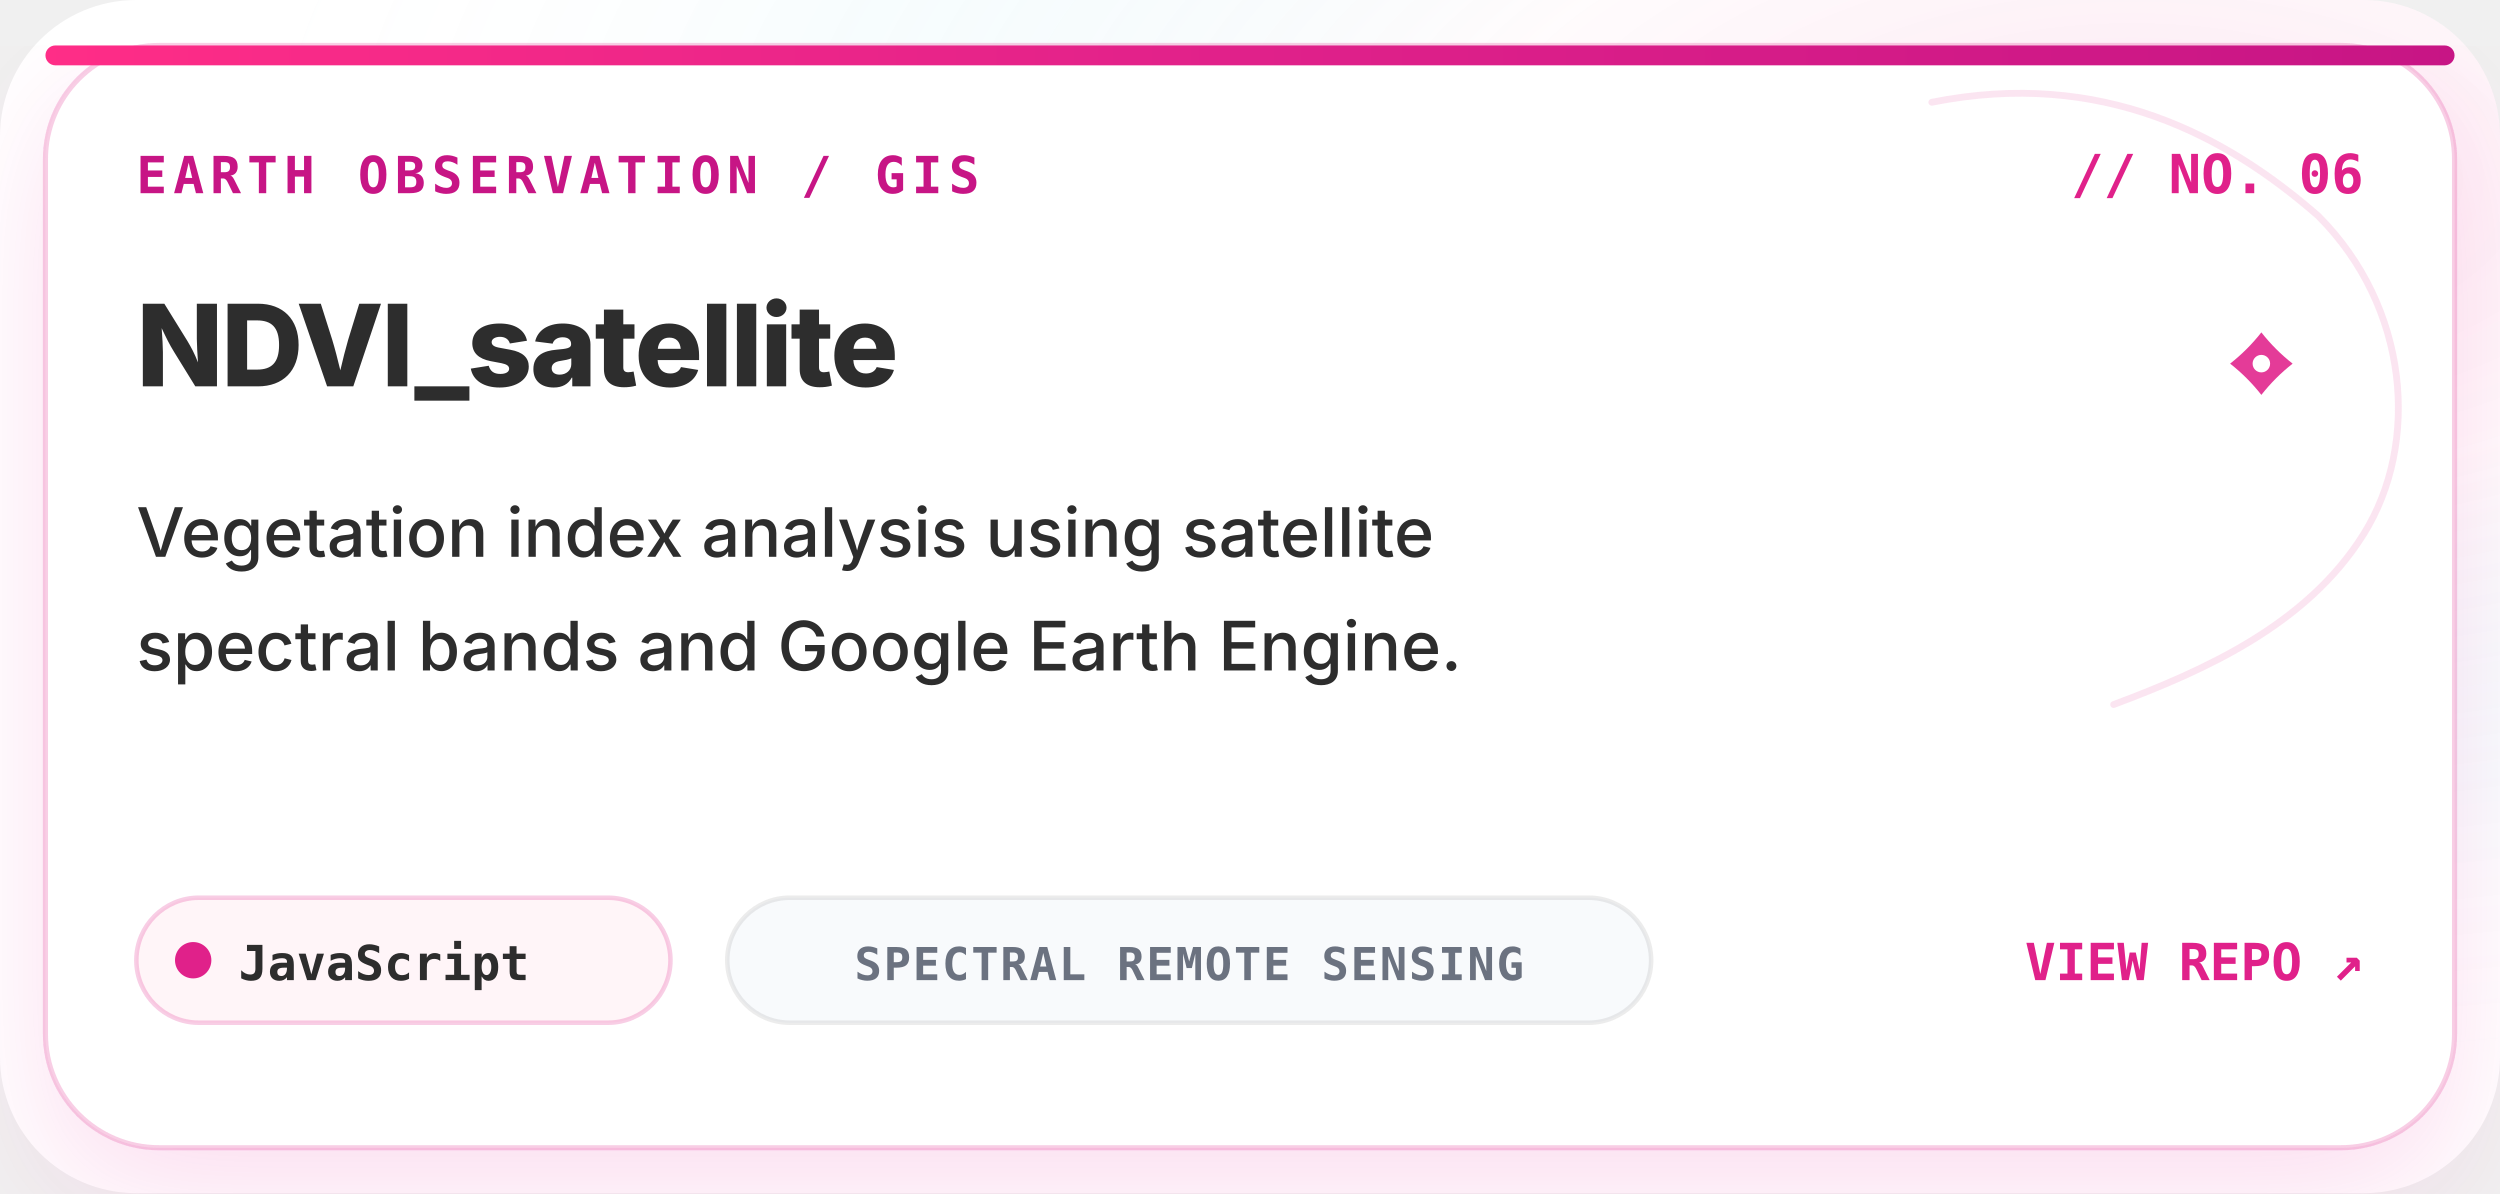
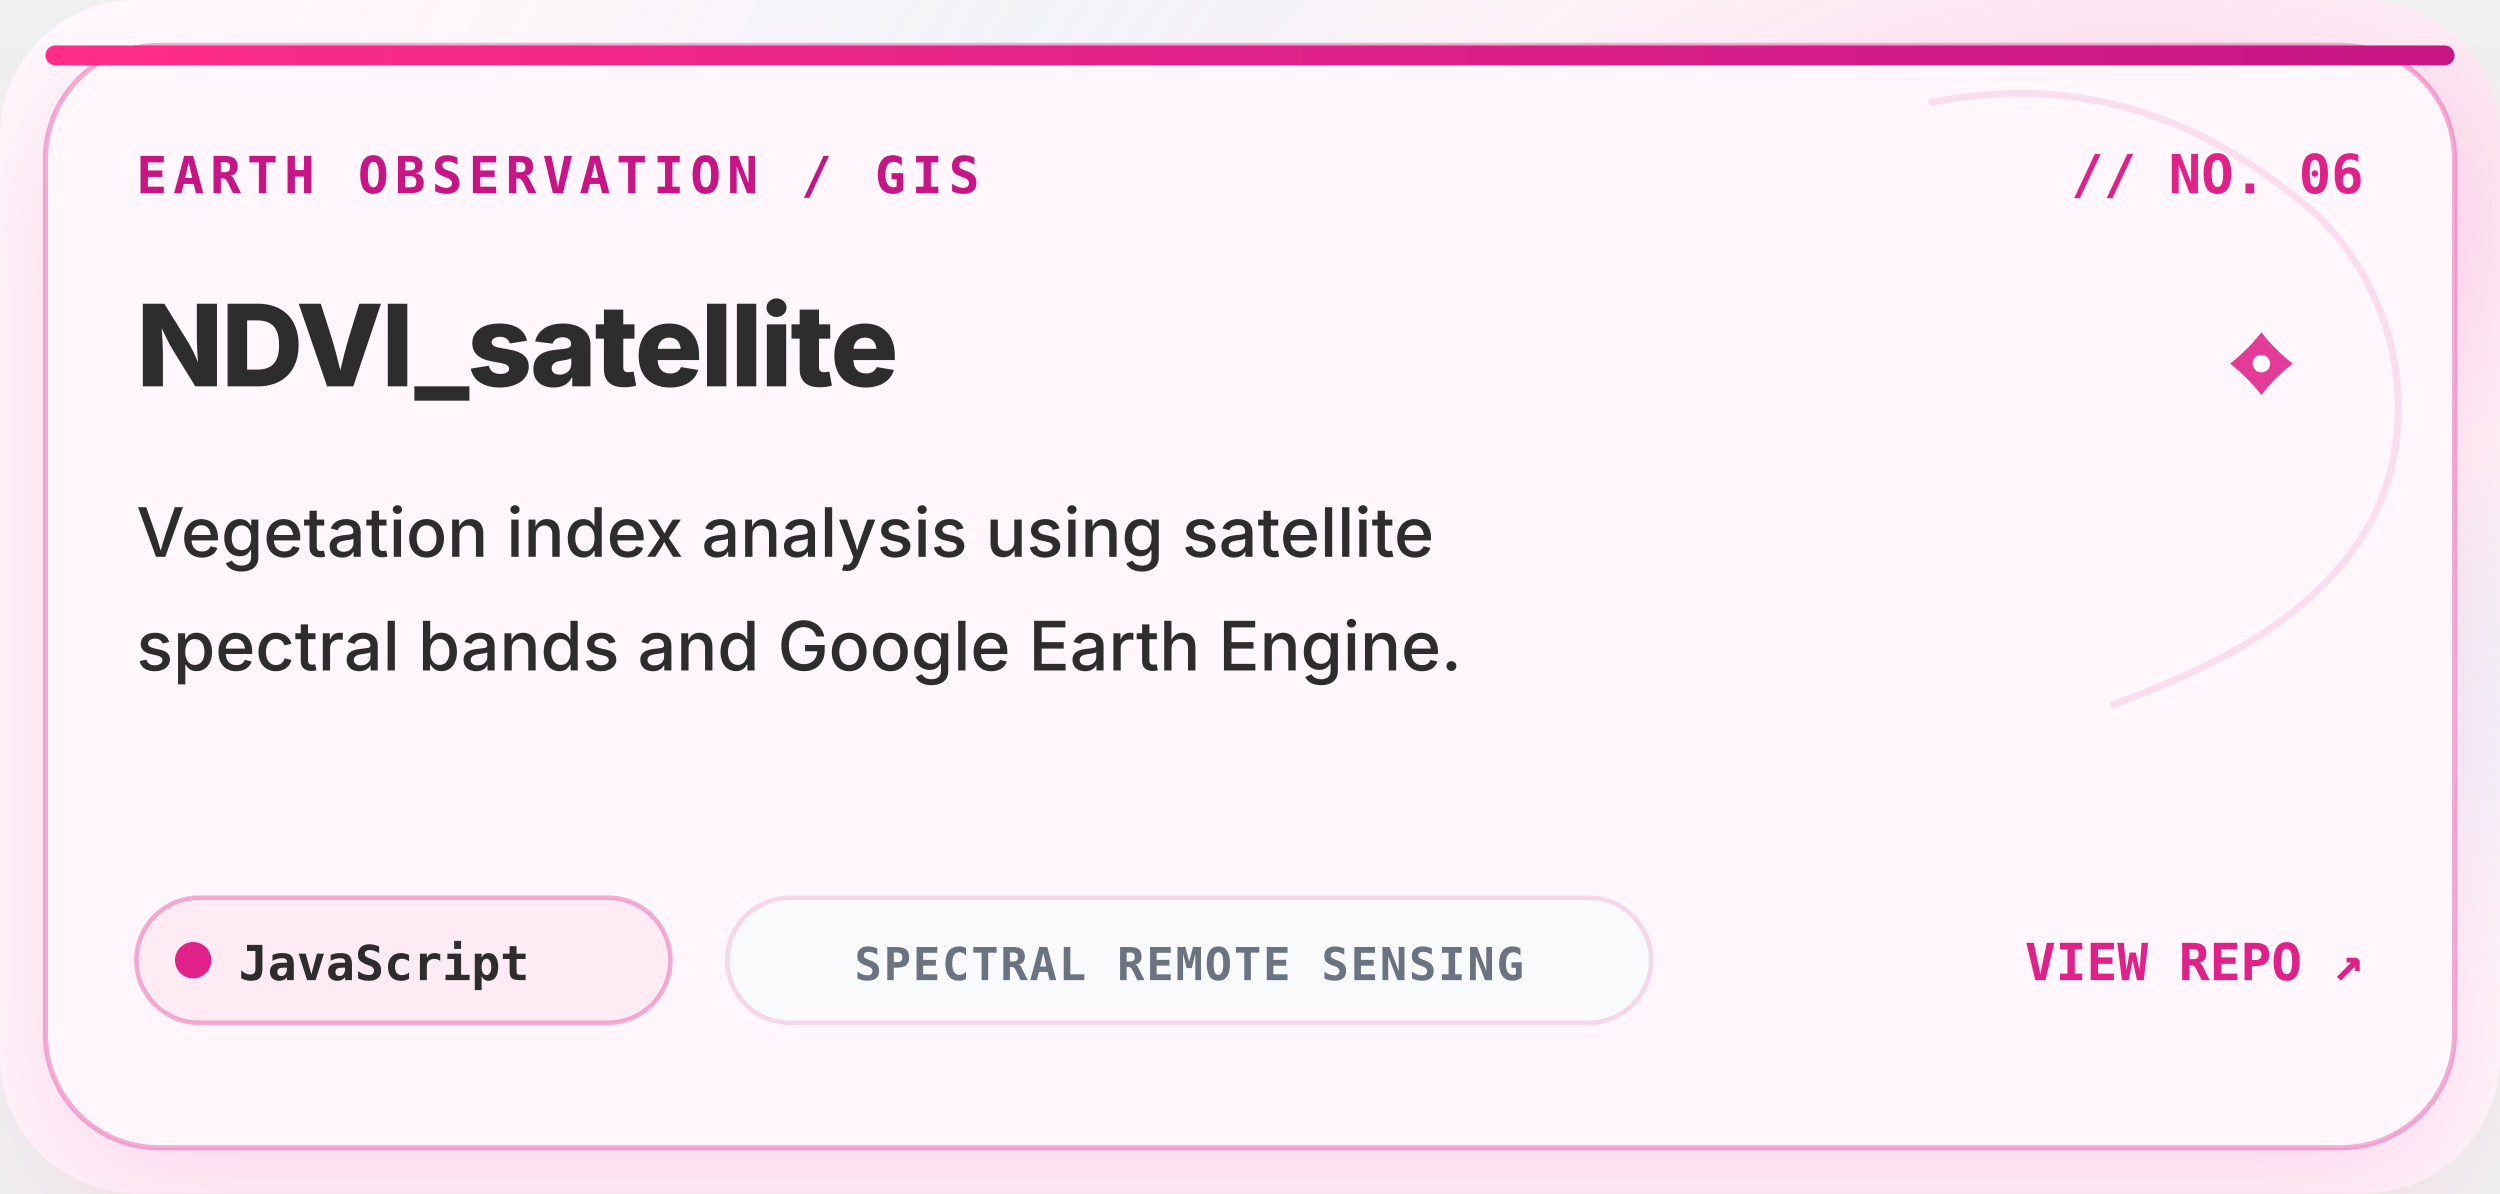
<svg xmlns="http://www.w3.org/2000/svg" viewBox="0 0 440 210" width="100%" height="210" fill="none">
  <defs>
    <style type="text/css">
        .display-title {
          font-family: 'Montserrat', 'Plus Jakarta Sans', 'Inter', -apple-system, BlinkMacSystemFont, 'Segoe UI', Roboto, sans-serif;
          font-weight: 800;
          letter-spacing: -0.02em;
        }
        .editorial-title {
          font-family: 'Cinzel', 'Playfair Display', 'Didot', Georgia, serif;
          font-weight: 700;
          letter-spacing: 0.08em;
        }
        .editorial-script {
          font-family: 'Pacifico', 'Cinzel', 'Playfair Display', 'Brush Script MT', cursive, sans-serif;
          letter-spacing: 0.02em;
        }
        .editorial-sans {
          font-family: 'Poppins', 'Inter', -apple-system, BlinkMacSystemFont, 'Segoe UI', Roboto, sans-serif;
          font-weight: 500;
        }
        .code-mono {
          font-family: 'JetBrains Mono', 'SF Mono', 'Fira Code', Menlo, Consolas, monospace;
        }
        
        /* Subtle Shimmer &amp; Pulse Keyframes */
        @keyframes subtlePulse {
          0%, 100% { opacity: 0.85; }
          50% { opacity: 1; }
        }
        @keyframes glint {
          0%, 100% { transform: scale(0.95); opacity: 0.7; }
          50% { transform: scale(1.08); opacity: 1; }
        }
        
        .pulse-anim {
          animation: subtlePulse 3s ease-in-out infinite;
        }
        .glint-anim {
          animation: glint 3.5s ease-in-out infinite;
          transform-origin: center;
        }
      </style>
    <linearGradient id="pcard_5_barbieGrad" x1="0%" y1="0%" x2="100%" y2="0%">
      <stop offset="0%" stop-color="#FF2D87" />
      <stop offset="50%" stop-color="#E0218A" />
      <stop offset="100%" stop-color="#C71585" />
    </linearGradient>
+     <linearGradient id="pcard_5_canvasPinkGrad" x1="0%" y1="0%" x2="100%" y2="100%">
+       <stop offset="0%" stop-color="#FFF0F6" />
+       <stop offset="50%" stop-color="#FFE4F0" />
+       <stop offset="100%" stop-color="#FFD6EA" />
+     </linearGradient>
    <linearGradient id="pcard_5_blushGrad" x1="0%" y1="0%" x2="100%" y2="100%">
-       <stop offset="0%" stop-color="#FFFFFF" />
-       <stop offset="60%" stop-color="#FFF0F5" />
+       <stop offset="0%" stop-color="#FFF5FA" />
+       <stop offset="50%" stop-color="#FFEBF3" />
      <stop offset="100%" stop-color="#FFD1DC" />
    </linearGradient>
    <linearGradient id="pcard_5_cyanGrad" x1="0%" y1="0%" x2="100%" y2="0%">
      <stop offset="0%" stop-color="#00B4D8" />
      <stop offset="100%" stop-color="#0077B6" />
    </linearGradient>
    <linearGradient id="pcard_5_cardGlass" x1="0%" y1="0%" x2="0%" y2="100%">
-       <stop offset="0%" stop-color="#FFFFFF" stop-opacity="0.98" />
-       <stop offset="100%" stop-color="#FFF8FA" stop-opacity="0.95" />
+       <stop offset="0%" stop-color="#FFF8FA" stop-opacity="0.98" />
+       <stop offset="100%" stop-color="#FFE8F2" stop-opacity="0.96" />
    </linearGradient>
    <linearGradient id="pcard_5_borderGrad" x1="0%" y1="0%" x2="100%" y2="100%">
-       <stop offset="0%" stop-color="#E0218A" stop-opacity="0.40" />
-       <stop offset="45%" stop-color="#FFD1DC" stop-opacity="0.25" />
-       <stop offset="75%" stop-color="#00B4D8" stop-opacity="0.20" />
-       <stop offset="100%" stop-color="#C71585" stop-opacity="0.35" />
+       <stop offset="0%" stop-color="#E0218A" stop-opacity="0.55" />
+       <stop offset="45%" stop-color="#FFD1DC" stop-opacity="0.40" />
+       <stop offset="75%" stop-color="#00B4D8" stop-opacity="0.30" />
+       <stop offset="100%" stop-color="#C71585" stop-opacity="0.50" />
    </linearGradient>
    <linearGradient id="pcard_5_goldGrad" x1="0%" y1="0%" x2="100%" y2="100%">
      <stop offset="0%" stop-color="#FDE68A" />
      <stop offset="50%" stop-color="#F59E0B" />
      <stop offset="100%" stop-color="#D97706" />
    </linearGradient>
    <radialGradient id="pcard_5_radialAura" cx="85%" cy="15%" r="75%">
-       <stop offset="0%" stop-color="#E0218A" stop-opacity="0.12" />
-       <stop offset="35%" stop-color="#FFD1DC" stop-opacity="0.08" />
-       <stop offset="70%" stop-color="#00B4D8" stop-opacity="0.03" />
-       <stop offset="100%" stop-color="#FAFAFC" stop-opacity="0" />
+       <stop offset="0%" stop-color="#E0218A" stop-opacity="0.18" />
+       <stop offset="35%" stop-color="#FFD1DC" stop-opacity="0.12" />
+       <stop offset="70%" stop-color="#00B4D8" stop-opacity="0.04" />
+       <stop offset="100%" stop-color="#FFF0F6" stop-opacity="0" />
    </radialGradient>
    <filter id="pcard_5_cardShadow" x="-10%" y="-10%" width="120%" height="125%">
      <feDropShadow dx="0" dy="8" stdDeviation="12" flood-color="#E0218A" flood-opacity="0.14" />
    </filter>
    <filter id="pcard_5_pinkGlow" x="-20%" y="-20%" width="140%" height="140%">
      <feGaussianBlur stdDeviation="4" result="blur" />
      <feComposite in="SourceGraphic" in2="blur" operator="over" />
    </filter>
  </defs>
-   <rect width="440" height="210" rx="24" fill="#FFFFFF" />
+   <rect width="440" height="210" rx="24" fill="#FFF7FB" />
  <rect width="440" height="210" rx="24" fill="url(#pcard_5_radialAura)" />
-   <rect x="8" y="8" width="424" height="194" rx="20" fill="#FFFFFF" stroke="rgba(224, 33, 138, 0.22)" stroke-width="0.9" filter="url(#pcard_5_cardShadow)" />
+   <rect x="8" y="8" width="424" height="194" rx="20" fill="#FFF7FB" stroke="rgba(224, 33, 138, 0.35)" stroke-width="0.9" filter="url(#pcard_5_cardShadow)" />
  <rect x="8" y="8" width="424" height="3.5" rx="1.75" fill="url(#pcard_5_barbieGrad)" />
  <path d="       M 340 18       C 370 12, 392 24, 408 38       C 424 54, 426 78, 416 94       C 406 110, 388 118, 372 124     " fill="none" stroke="#E0218A" stroke-width="1.2" stroke-linecap="round" opacity="0.12" />
  <g transform="translate(24, 34)">
    <text x="0" y="0" class="code-mono" font-size="9" font-weight="700" fill="#C71585" letter-spacing="0.12em">
        EARTH OBSERVATION / GIS
      </text>
    <text x="392" y="0" text-anchor="end" class="code-mono" font-size="9.5" font-weight="800" fill="#E0218A">
        // NO. 06
      </text>
  </g>
  <g transform="translate(24, 68)">
    <text x="0" y="0" class="display-title" font-size="20" font-weight="800" fill="#2D2D2D">
        NDVI_satellite
      </text>
  </g>
  <g transform="translate(24, 98)">
    <text x="0" y="0" class="editorial-sans" font-size="12" fill="#2D2D2D">
        Vegetation index analysis using satellite
      </text>
    <text x="0" y="20" class="editorial-sans" font-size="12" fill="#2D2D2D">
        spectral bands and Google Earth Engine.
      </text>
  </g>
  <g transform="translate(24, 172)">
-     <rect x="0" y="-14" width="94" height="22" rx="11" fill="#FFF5F8" stroke="rgba(224, 33, 138, 0.22)" stroke-width="0.8" />
+     <rect x="0" y="-14" width="94" height="22" rx="11" fill="#FFEBF3" stroke="rgba(224, 33, 138, 0.35)" stroke-width="0.8" />
    <circle cx="10" cy="-3" r="3.2" fill="#E0218A" />
    <text x="18" y="0.5" class="code-mono" font-size="8.5" font-weight="700" fill="#2D2D2D">
        JavaScript
      </text>
-     <rect x="104" y="-14" width="162.6" height="22" rx="11" fill="#F8FAFC" stroke="rgba(17, 17, 22, 0.08)" stroke-width="0.8" />
+     <rect x="104" y="-14" width="162.6" height="22" rx="11" fill="#F8FAFC" stroke="rgba(224, 33, 138, 0.16)" stroke-width="0.8" />
    <text x="185.3" y="0.5" text-anchor="middle" class="code-mono" font-size="8" font-weight="700" fill="#6B7280" letter-spacing="0.04em">
        SPECTRAL REMOTE SENSING
      </text>
    <text x="392" y="0.5" text-anchor="end" class="code-mono" font-size="9" font-weight="800" fill="#E0218A">
        VIEW REPO ↗
      </text>
  </g>
  <g class="glint-anim" style="transform-origin: 398px 64px;">
    <path d="         M 398 58.5         Q 400.42 61.58 403.5 64         Q 400.42 66.42 398 69.5         Q 395.58 66.42 392.5 64         Q 395.58 61.58 398 58.5         Z" fill="#E0218A" opacity="0.88" />
    <circle cx="398" cy="64" r="1.54" fill="#FFFFFF" />
  </g>
</svg>
